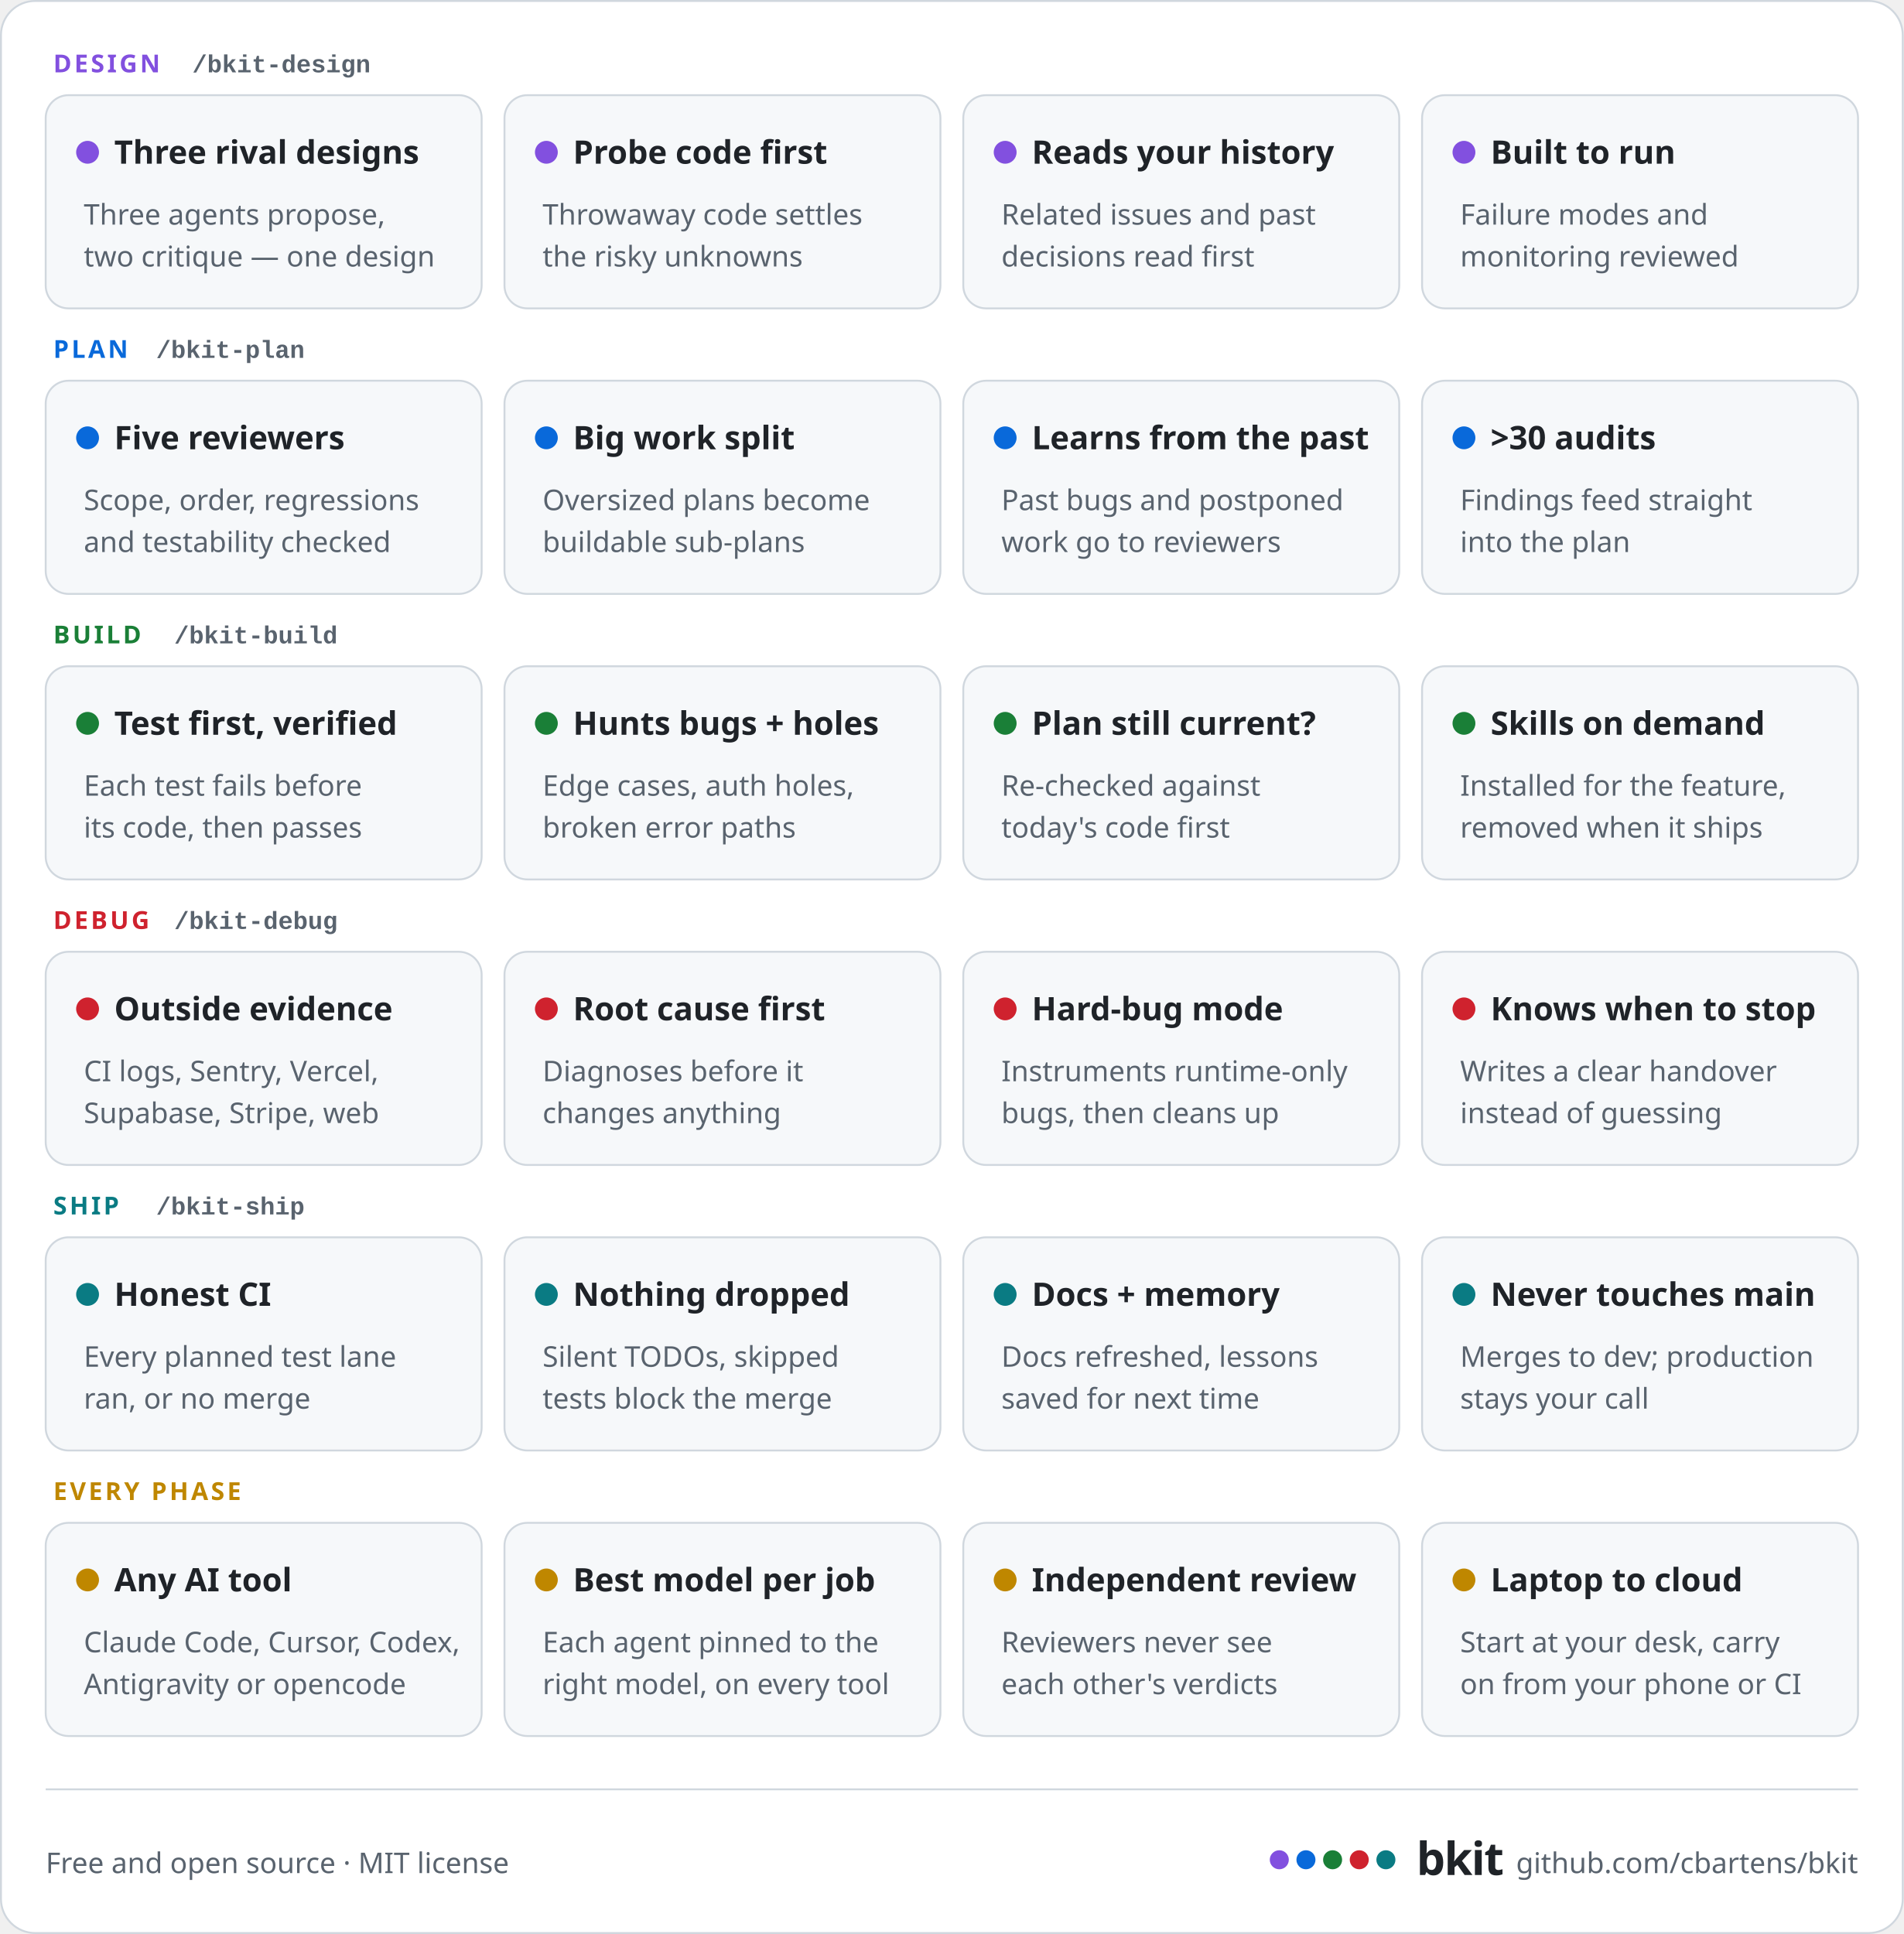
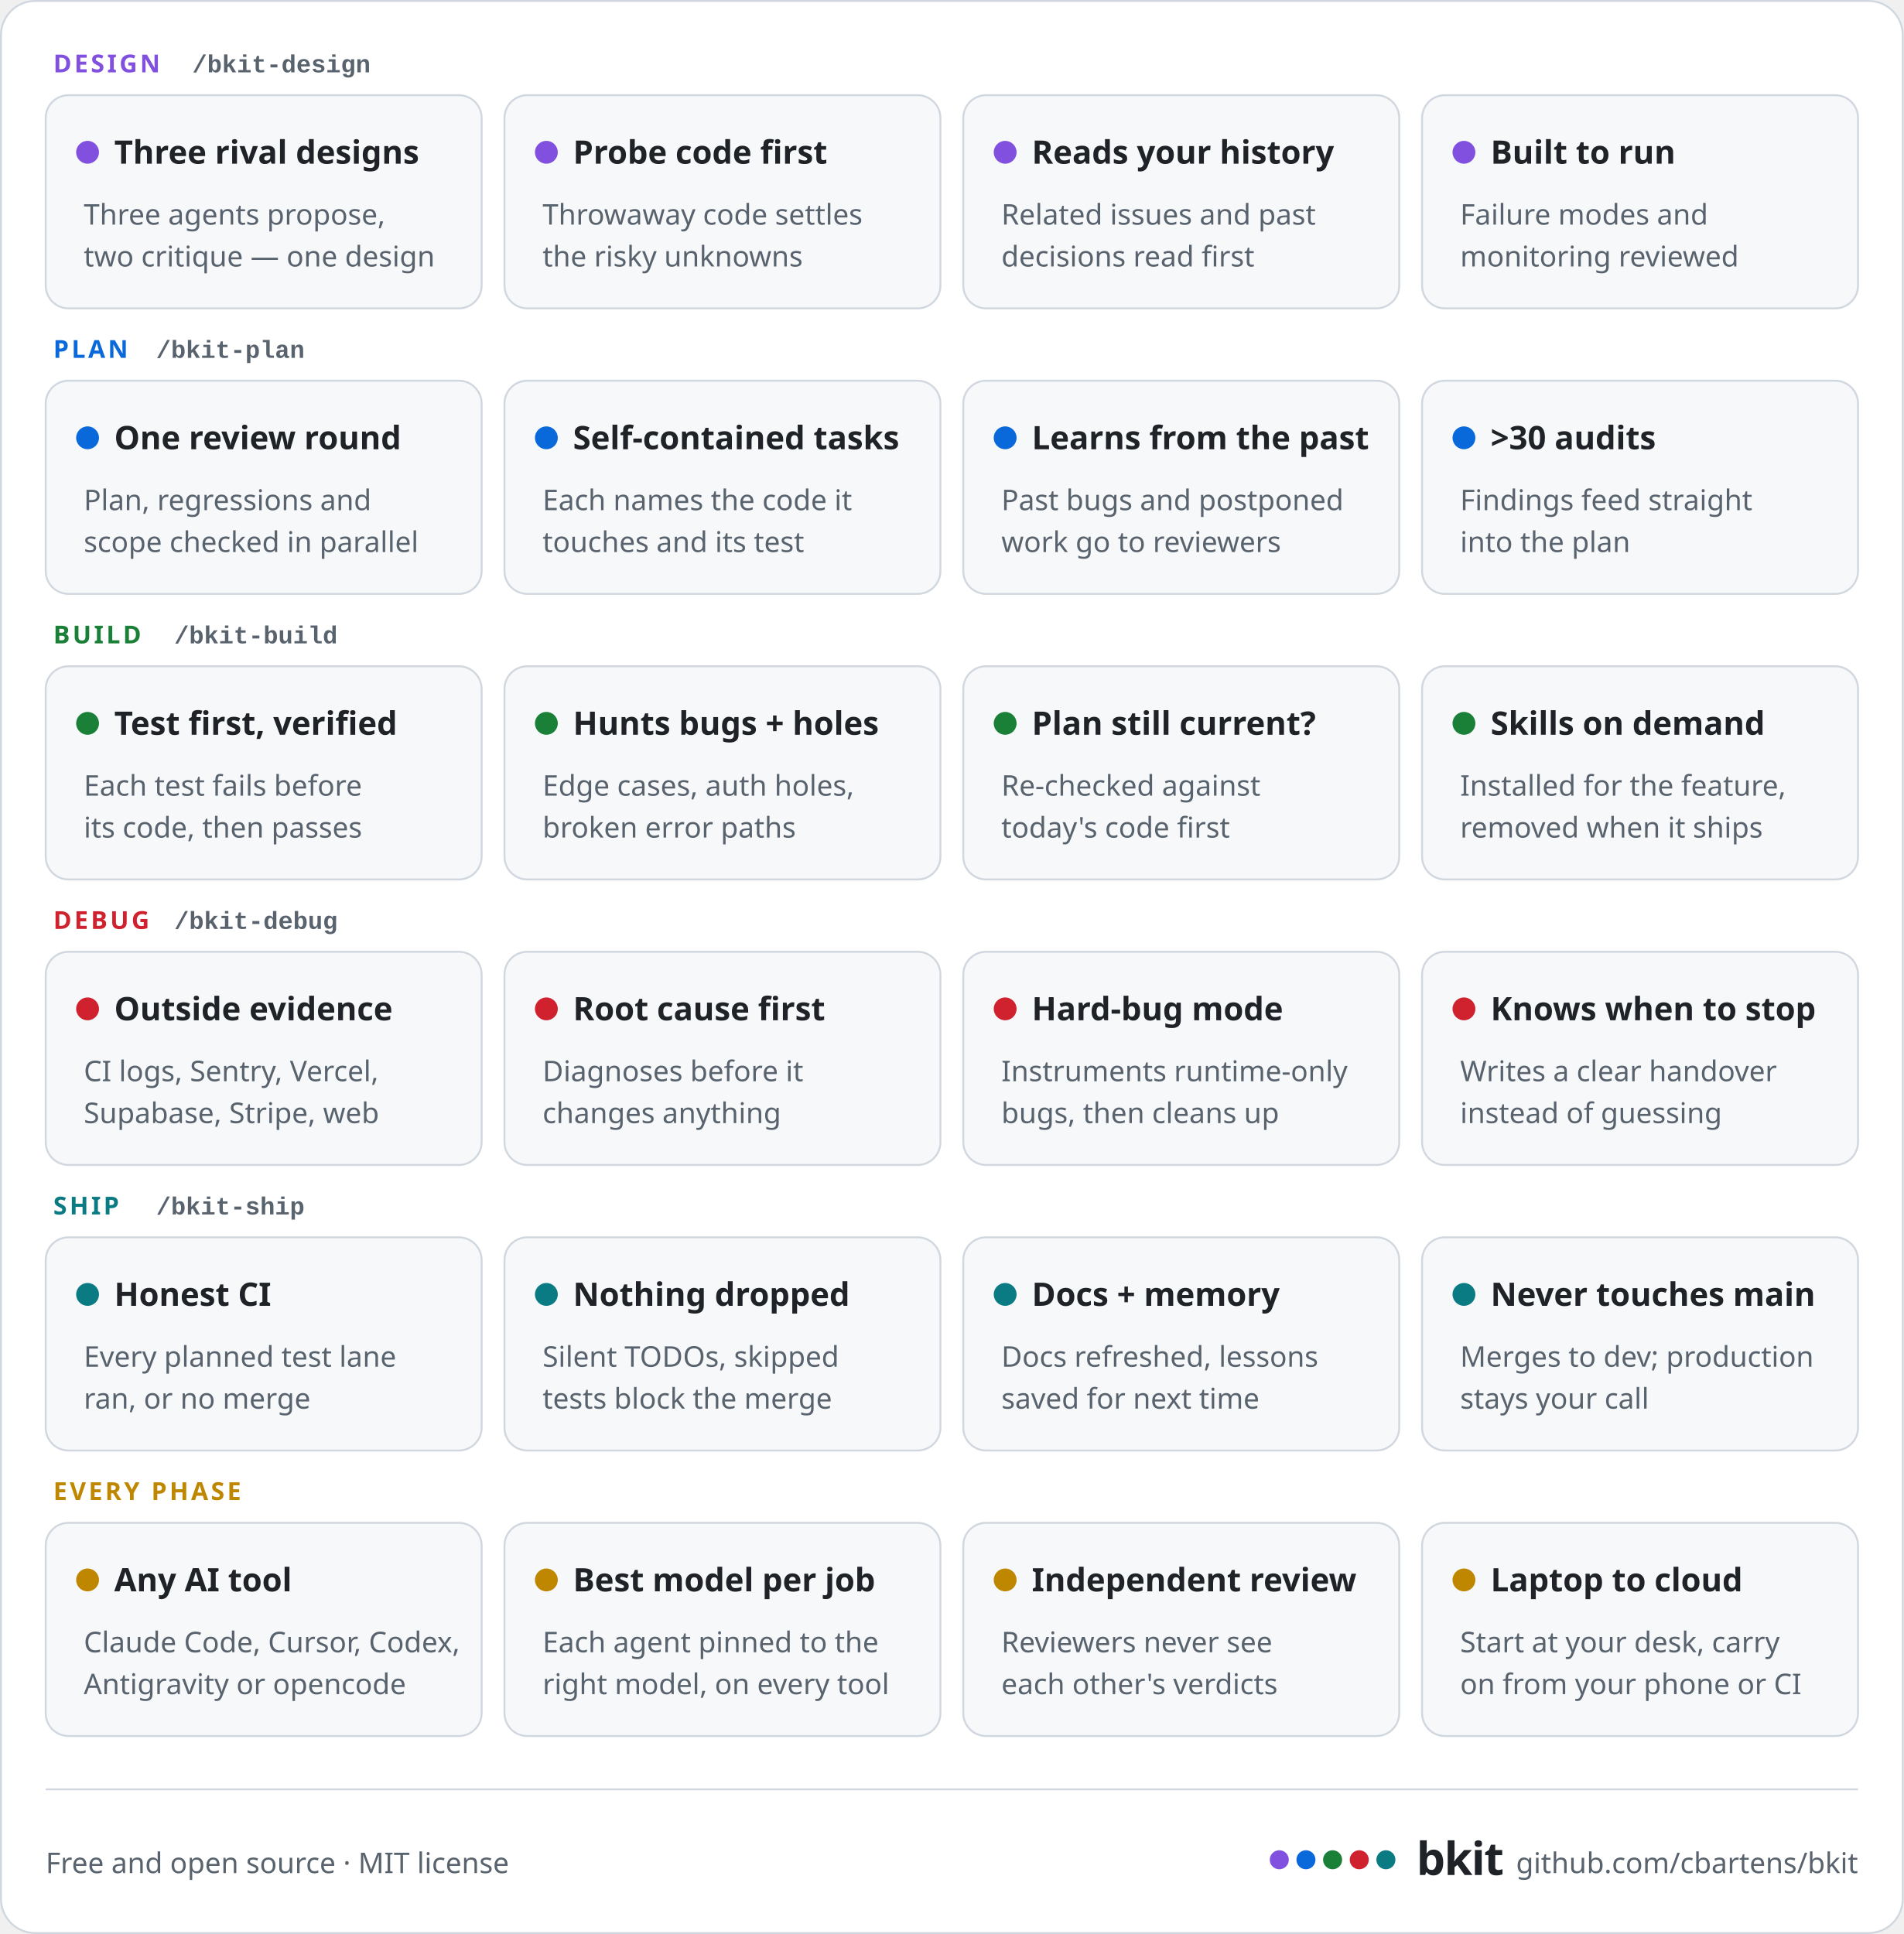
- <svg xmlns="http://www.w3.org/2000/svg" width="1000" height="1016" viewBox="0 0 1000 1016" role="img" aria-label="What ships with bkit, one coloured row per phase. Design: three rival designs, probe code for the risky unknowns, reads your history, reviewed for failure modes. Plan: five reviewers, big work split up, learns from past bugs and postponed work, more than 30 audits. Build: test first and verified, hunts bugs and security holes, checks the plan is still current, skills on demand. Debug: outside evidence from CI and your platforms, root cause first, hard-bug mode, knows when to stop. Ship: honest CI, nothing quietly dropped, docs and memory, never touches main. Every phase: any AI tool, best model per job, independent review, laptop to cloud.">
+ <svg xmlns="http://www.w3.org/2000/svg" width="1000" height="1016" viewBox="0 0 1000 1016" role="img" aria-label="What ships with bkit, one coloured row per phase. Design: three rival designs, probe code for the risky unknowns, reads your history, reviewed for failure modes. Plan: one review round, self-contained tasks, learns from past bugs and postponed work, more than 30 audits. Build: test first and verified, hunts bugs and security holes, checks the plan is still current, skills on demand. Debug: outside evidence from CI and your platforms, root cause first, hard-bug mode, knows when to stop. Ship: honest CI, nothing quietly dropped, docs and memory, never touches main. Every phase: any AI tool, best model per job, independent review, laptop to cloud.">
  <rect x="0.5" y="0.5" width="999" height="1015" rx="18" fill="#ffffff" stroke="#d0d7de" />
  <text x="28" y="38" font-family="-apple-system, BlinkMacSystemFont, 'Segoe UI', 'Noto Sans', Helvetica, Arial, sans-serif" font-size="13" font-weight="700" fill="#8250df" text-anchor="start" letter-spacing="1.4">DESIGN</text>
  <text x="101" y="38" font-family="ui-monospace, SFMono-Regular, 'SF Mono', Menlo, Consolas, 'Liberation Mono', monospace" font-size="13" font-weight="600" fill="#59636e" text-anchor="start">/bkit-design</text>
  <rect x="24" y="50" width="229" height="112" rx="12" fill="#f6f8fa" stroke="#d0d7de" />
  <circle cx="46" cy="80" r="6" fill="#8250df" />
  <text x="60" y="86" font-family="-apple-system, BlinkMacSystemFont, 'Segoe UI', 'Noto Sans', Helvetica, Arial, sans-serif" font-size="17" font-weight="700" fill="#1f2328" text-anchor="start">Three rival designs</text>
  <text x="44" y="118" font-family="-apple-system, BlinkMacSystemFont, 'Segoe UI', 'Noto Sans', Helvetica, Arial, sans-serif" font-size="15" font-weight="400" fill="#59636e" text-anchor="start">Three agents propose,</text>
  <text x="44" y="140" font-family="-apple-system, BlinkMacSystemFont, 'Segoe UI', 'Noto Sans', Helvetica, Arial, sans-serif" font-size="15" font-weight="400" fill="#59636e" text-anchor="start">two critique — one design</text>
  <rect x="265" y="50" width="229" height="112" rx="12" fill="#f6f8fa" stroke="#d0d7de" />
  <circle cx="287" cy="80" r="6" fill="#8250df" />
  <text x="301" y="86" font-family="-apple-system, BlinkMacSystemFont, 'Segoe UI', 'Noto Sans', Helvetica, Arial, sans-serif" font-size="17" font-weight="700" fill="#1f2328" text-anchor="start">Probe code first</text>
  <text x="285" y="118" font-family="-apple-system, BlinkMacSystemFont, 'Segoe UI', 'Noto Sans', Helvetica, Arial, sans-serif" font-size="15" font-weight="400" fill="#59636e" text-anchor="start">Throwaway code settles</text>
  <text x="285" y="140" font-family="-apple-system, BlinkMacSystemFont, 'Segoe UI', 'Noto Sans', Helvetica, Arial, sans-serif" font-size="15" font-weight="400" fill="#59636e" text-anchor="start">the risky unknowns</text>
  <rect x="506" y="50" width="229" height="112" rx="12" fill="#f6f8fa" stroke="#d0d7de" />
  <circle cx="528" cy="80" r="6" fill="#8250df" />
  <text x="542" y="86" font-family="-apple-system, BlinkMacSystemFont, 'Segoe UI', 'Noto Sans', Helvetica, Arial, sans-serif" font-size="17" font-weight="700" fill="#1f2328" text-anchor="start">Reads your history</text>
  <text x="526" y="118" font-family="-apple-system, BlinkMacSystemFont, 'Segoe UI', 'Noto Sans', Helvetica, Arial, sans-serif" font-size="15" font-weight="400" fill="#59636e" text-anchor="start">Related issues and past</text>
  <text x="526" y="140" font-family="-apple-system, BlinkMacSystemFont, 'Segoe UI', 'Noto Sans', Helvetica, Arial, sans-serif" font-size="15" font-weight="400" fill="#59636e" text-anchor="start">decisions read first</text>
  <rect x="747" y="50" width="229" height="112" rx="12" fill="#f6f8fa" stroke="#d0d7de" />
  <circle cx="769" cy="80" r="6" fill="#8250df" />
  <text x="783" y="86" font-family="-apple-system, BlinkMacSystemFont, 'Segoe UI', 'Noto Sans', Helvetica, Arial, sans-serif" font-size="17" font-weight="700" fill="#1f2328" text-anchor="start">Built to run</text>
  <text x="767" y="118" font-family="-apple-system, BlinkMacSystemFont, 'Segoe UI', 'Noto Sans', Helvetica, Arial, sans-serif" font-size="15" font-weight="400" fill="#59636e" text-anchor="start">Failure modes and</text>
  <text x="767" y="140" font-family="-apple-system, BlinkMacSystemFont, 'Segoe UI', 'Noto Sans', Helvetica, Arial, sans-serif" font-size="15" font-weight="400" fill="#59636e" text-anchor="start">monitoring reviewed</text>
  <text x="28" y="188" font-family="-apple-system, BlinkMacSystemFont, 'Segoe UI', 'Noto Sans', Helvetica, Arial, sans-serif" font-size="13" font-weight="700" fill="#0969da" text-anchor="start" letter-spacing="1.4">PLAN</text>
  <text x="82" y="188" font-family="ui-monospace, SFMono-Regular, 'SF Mono', Menlo, Consolas, 'Liberation Mono', monospace" font-size="13" font-weight="600" fill="#59636e" text-anchor="start">/bkit-plan</text>
  <rect x="24" y="200" width="229" height="112" rx="12" fill="#f6f8fa" stroke="#d0d7de" />
  <circle cx="46" cy="230" r="6" fill="#0969da" />
-   <text x="60" y="236" font-family="-apple-system, BlinkMacSystemFont, 'Segoe UI', 'Noto Sans', Helvetica, Arial, sans-serif" font-size="17" font-weight="700" fill="#1f2328" text-anchor="start">Five reviewers</text>
-   <text x="44" y="268" font-family="-apple-system, BlinkMacSystemFont, 'Segoe UI', 'Noto Sans', Helvetica, Arial, sans-serif" font-size="15" font-weight="400" fill="#59636e" text-anchor="start">Scope, order, regressions</text>
-   <text x="44" y="290" font-family="-apple-system, BlinkMacSystemFont, 'Segoe UI', 'Noto Sans', Helvetica, Arial, sans-serif" font-size="15" font-weight="400" fill="#59636e" text-anchor="start">and testability checked</text>
+   <text x="60" y="236" font-family="-apple-system, BlinkMacSystemFont, 'Segoe UI', 'Noto Sans', Helvetica, Arial, sans-serif" font-size="17" font-weight="700" fill="#1f2328" text-anchor="start">One review round</text>
+   <text x="44" y="268" font-family="-apple-system, BlinkMacSystemFont, 'Segoe UI', 'Noto Sans', Helvetica, Arial, sans-serif" font-size="15" font-weight="400" fill="#59636e" text-anchor="start">Plan, regressions and</text>
+   <text x="44" y="290" font-family="-apple-system, BlinkMacSystemFont, 'Segoe UI', 'Noto Sans', Helvetica, Arial, sans-serif" font-size="15" font-weight="400" fill="#59636e" text-anchor="start">scope checked in parallel</text>
  <rect x="265" y="200" width="229" height="112" rx="12" fill="#f6f8fa" stroke="#d0d7de" />
  <circle cx="287" cy="230" r="6" fill="#0969da" />
-   <text x="301" y="236" font-family="-apple-system, BlinkMacSystemFont, 'Segoe UI', 'Noto Sans', Helvetica, Arial, sans-serif" font-size="17" font-weight="700" fill="#1f2328" text-anchor="start">Big work split</text>
-   <text x="285" y="268" font-family="-apple-system, BlinkMacSystemFont, 'Segoe UI', 'Noto Sans', Helvetica, Arial, sans-serif" font-size="15" font-weight="400" fill="#59636e" text-anchor="start">Oversized plans become</text>
-   <text x="285" y="290" font-family="-apple-system, BlinkMacSystemFont, 'Segoe UI', 'Noto Sans', Helvetica, Arial, sans-serif" font-size="15" font-weight="400" fill="#59636e" text-anchor="start">buildable sub-plans</text>
+   <text x="301" y="236" font-family="-apple-system, BlinkMacSystemFont, 'Segoe UI', 'Noto Sans', Helvetica, Arial, sans-serif" font-size="17" font-weight="700" fill="#1f2328" text-anchor="start">Self-contained tasks</text>
+   <text x="285" y="268" font-family="-apple-system, BlinkMacSystemFont, 'Segoe UI', 'Noto Sans', Helvetica, Arial, sans-serif" font-size="15" font-weight="400" fill="#59636e" text-anchor="start">Each names the code it</text>
+   <text x="285" y="290" font-family="-apple-system, BlinkMacSystemFont, 'Segoe UI', 'Noto Sans', Helvetica, Arial, sans-serif" font-size="15" font-weight="400" fill="#59636e" text-anchor="start">touches and its test</text>
  <rect x="506" y="200" width="229" height="112" rx="12" fill="#f6f8fa" stroke="#d0d7de" />
  <circle cx="528" cy="230" r="6" fill="#0969da" />
  <text x="542" y="236" font-family="-apple-system, BlinkMacSystemFont, 'Segoe UI', 'Noto Sans', Helvetica, Arial, sans-serif" font-size="17" font-weight="700" fill="#1f2328" text-anchor="start">Learns from the past</text>
  <text x="526" y="268" font-family="-apple-system, BlinkMacSystemFont, 'Segoe UI', 'Noto Sans', Helvetica, Arial, sans-serif" font-size="15" font-weight="400" fill="#59636e" text-anchor="start">Past bugs and postponed</text>
  <text x="526" y="290" font-family="-apple-system, BlinkMacSystemFont, 'Segoe UI', 'Noto Sans', Helvetica, Arial, sans-serif" font-size="15" font-weight="400" fill="#59636e" text-anchor="start">work go to reviewers</text>
  <rect x="747" y="200" width="229" height="112" rx="12" fill="#f6f8fa" stroke="#d0d7de" />
  <circle cx="769" cy="230" r="6" fill="#0969da" />
  <text x="783" y="236" font-family="-apple-system, BlinkMacSystemFont, 'Segoe UI', 'Noto Sans', Helvetica, Arial, sans-serif" font-size="17" font-weight="700" fill="#1f2328" text-anchor="start">&gt;30 audits</text>
  <text x="767" y="268" font-family="-apple-system, BlinkMacSystemFont, 'Segoe UI', 'Noto Sans', Helvetica, Arial, sans-serif" font-size="15" font-weight="400" fill="#59636e" text-anchor="start">Findings feed straight</text>
  <text x="767" y="290" font-family="-apple-system, BlinkMacSystemFont, 'Segoe UI', 'Noto Sans', Helvetica, Arial, sans-serif" font-size="15" font-weight="400" fill="#59636e" text-anchor="start">into the plan</text>
  <text x="28" y="338" font-family="-apple-system, BlinkMacSystemFont, 'Segoe UI', 'Noto Sans', Helvetica, Arial, sans-serif" font-size="13" font-weight="700" fill="#1a7f37" text-anchor="start" letter-spacing="1.4">BUILD</text>
  <text x="91.5" y="338" font-family="ui-monospace, SFMono-Regular, 'SF Mono', Menlo, Consolas, 'Liberation Mono', monospace" font-size="13" font-weight="600" fill="#59636e" text-anchor="start">/bkit-build</text>
  <rect x="24" y="350" width="229" height="112" rx="12" fill="#f6f8fa" stroke="#d0d7de" />
  <circle cx="46" cy="380" r="6" fill="#1a7f37" />
  <text x="60" y="386" font-family="-apple-system, BlinkMacSystemFont, 'Segoe UI', 'Noto Sans', Helvetica, Arial, sans-serif" font-size="17" font-weight="700" fill="#1f2328" text-anchor="start">Test first, verified</text>
  <text x="44" y="418" font-family="-apple-system, BlinkMacSystemFont, 'Segoe UI', 'Noto Sans', Helvetica, Arial, sans-serif" font-size="15" font-weight="400" fill="#59636e" text-anchor="start">Each test fails before</text>
  <text x="44" y="440" font-family="-apple-system, BlinkMacSystemFont, 'Segoe UI', 'Noto Sans', Helvetica, Arial, sans-serif" font-size="15" font-weight="400" fill="#59636e" text-anchor="start">its code, then passes</text>
  <rect x="265" y="350" width="229" height="112" rx="12" fill="#f6f8fa" stroke="#d0d7de" />
  <circle cx="287" cy="380" r="6" fill="#1a7f37" />
  <text x="301" y="386" font-family="-apple-system, BlinkMacSystemFont, 'Segoe UI', 'Noto Sans', Helvetica, Arial, sans-serif" font-size="17" font-weight="700" fill="#1f2328" text-anchor="start">Hunts bugs + holes</text>
  <text x="285" y="418" font-family="-apple-system, BlinkMacSystemFont, 'Segoe UI', 'Noto Sans', Helvetica, Arial, sans-serif" font-size="15" font-weight="400" fill="#59636e" text-anchor="start">Edge cases, auth holes,</text>
  <text x="285" y="440" font-family="-apple-system, BlinkMacSystemFont, 'Segoe UI', 'Noto Sans', Helvetica, Arial, sans-serif" font-size="15" font-weight="400" fill="#59636e" text-anchor="start">broken error paths</text>
  <rect x="506" y="350" width="229" height="112" rx="12" fill="#f6f8fa" stroke="#d0d7de" />
  <circle cx="528" cy="380" r="6" fill="#1a7f37" />
  <text x="542" y="386" font-family="-apple-system, BlinkMacSystemFont, 'Segoe UI', 'Noto Sans', Helvetica, Arial, sans-serif" font-size="17" font-weight="700" fill="#1f2328" text-anchor="start">Plan still current?</text>
  <text x="526" y="418" font-family="-apple-system, BlinkMacSystemFont, 'Segoe UI', 'Noto Sans', Helvetica, Arial, sans-serif" font-size="15" font-weight="400" fill="#59636e" text-anchor="start">Re-checked against</text>
  <text x="526" y="440" font-family="-apple-system, BlinkMacSystemFont, 'Segoe UI', 'Noto Sans', Helvetica, Arial, sans-serif" font-size="15" font-weight="400" fill="#59636e" text-anchor="start">today's code first</text>
  <rect x="747" y="350" width="229" height="112" rx="12" fill="#f6f8fa" stroke="#d0d7de" />
  <circle cx="769" cy="380" r="6" fill="#1a7f37" />
  <text x="783" y="386" font-family="-apple-system, BlinkMacSystemFont, 'Segoe UI', 'Noto Sans', Helvetica, Arial, sans-serif" font-size="17" font-weight="700" fill="#1f2328" text-anchor="start">Skills on demand</text>
  <text x="767" y="418" font-family="-apple-system, BlinkMacSystemFont, 'Segoe UI', 'Noto Sans', Helvetica, Arial, sans-serif" font-size="15" font-weight="400" fill="#59636e" text-anchor="start">Installed for the feature,</text>
  <text x="767" y="440" font-family="-apple-system, BlinkMacSystemFont, 'Segoe UI', 'Noto Sans', Helvetica, Arial, sans-serif" font-size="15" font-weight="400" fill="#59636e" text-anchor="start">removed when it ships</text>
  <text x="28" y="488" font-family="-apple-system, BlinkMacSystemFont, 'Segoe UI', 'Noto Sans', Helvetica, Arial, sans-serif" font-size="13" font-weight="700" fill="#cf222e" text-anchor="start" letter-spacing="1.4">DEBUG</text>
  <text x="91.5" y="488" font-family="ui-monospace, SFMono-Regular, 'SF Mono', Menlo, Consolas, 'Liberation Mono', monospace" font-size="13" font-weight="600" fill="#59636e" text-anchor="start">/bkit-debug</text>
  <rect x="24" y="500" width="229" height="112" rx="12" fill="#f6f8fa" stroke="#d0d7de" />
  <circle cx="46" cy="530" r="6" fill="#cf222e" />
  <text x="60" y="536" font-family="-apple-system, BlinkMacSystemFont, 'Segoe UI', 'Noto Sans', Helvetica, Arial, sans-serif" font-size="17" font-weight="700" fill="#1f2328" text-anchor="start">Outside evidence</text>
  <text x="44" y="568" font-family="-apple-system, BlinkMacSystemFont, 'Segoe UI', 'Noto Sans', Helvetica, Arial, sans-serif" font-size="15" font-weight="400" fill="#59636e" text-anchor="start">CI logs, Sentry, Vercel,</text>
  <text x="44" y="590" font-family="-apple-system, BlinkMacSystemFont, 'Segoe UI', 'Noto Sans', Helvetica, Arial, sans-serif" font-size="15" font-weight="400" fill="#59636e" text-anchor="start">Supabase, Stripe, web</text>
  <rect x="265" y="500" width="229" height="112" rx="12" fill="#f6f8fa" stroke="#d0d7de" />
  <circle cx="287" cy="530" r="6" fill="#cf222e" />
  <text x="301" y="536" font-family="-apple-system, BlinkMacSystemFont, 'Segoe UI', 'Noto Sans', Helvetica, Arial, sans-serif" font-size="17" font-weight="700" fill="#1f2328" text-anchor="start">Root cause first</text>
  <text x="285" y="568" font-family="-apple-system, BlinkMacSystemFont, 'Segoe UI', 'Noto Sans', Helvetica, Arial, sans-serif" font-size="15" font-weight="400" fill="#59636e" text-anchor="start">Diagnoses before it</text>
  <text x="285" y="590" font-family="-apple-system, BlinkMacSystemFont, 'Segoe UI', 'Noto Sans', Helvetica, Arial, sans-serif" font-size="15" font-weight="400" fill="#59636e" text-anchor="start">changes anything</text>
  <rect x="506" y="500" width="229" height="112" rx="12" fill="#f6f8fa" stroke="#d0d7de" />
  <circle cx="528" cy="530" r="6" fill="#cf222e" />
  <text x="542" y="536" font-family="-apple-system, BlinkMacSystemFont, 'Segoe UI', 'Noto Sans', Helvetica, Arial, sans-serif" font-size="17" font-weight="700" fill="#1f2328" text-anchor="start">Hard-bug mode</text>
  <text x="526" y="568" font-family="-apple-system, BlinkMacSystemFont, 'Segoe UI', 'Noto Sans', Helvetica, Arial, sans-serif" font-size="15" font-weight="400" fill="#59636e" text-anchor="start">Instruments runtime-only</text>
  <text x="526" y="590" font-family="-apple-system, BlinkMacSystemFont, 'Segoe UI', 'Noto Sans', Helvetica, Arial, sans-serif" font-size="15" font-weight="400" fill="#59636e" text-anchor="start">bugs, then cleans up</text>
  <rect x="747" y="500" width="229" height="112" rx="12" fill="#f6f8fa" stroke="#d0d7de" />
  <circle cx="769" cy="530" r="6" fill="#cf222e" />
  <text x="783" y="536" font-family="-apple-system, BlinkMacSystemFont, 'Segoe UI', 'Noto Sans', Helvetica, Arial, sans-serif" font-size="17" font-weight="700" fill="#1f2328" text-anchor="start">Knows when to stop</text>
  <text x="767" y="568" font-family="-apple-system, BlinkMacSystemFont, 'Segoe UI', 'Noto Sans', Helvetica, Arial, sans-serif" font-size="15" font-weight="400" fill="#59636e" text-anchor="start">Writes a clear handover</text>
  <text x="767" y="590" font-family="-apple-system, BlinkMacSystemFont, 'Segoe UI', 'Noto Sans', Helvetica, Arial, sans-serif" font-size="15" font-weight="400" fill="#59636e" text-anchor="start">instead of guessing</text>
  <text x="28" y="638" font-family="-apple-system, BlinkMacSystemFont, 'Segoe UI', 'Noto Sans', Helvetica, Arial, sans-serif" font-size="13" font-weight="700" fill="#0a7b83" text-anchor="start" letter-spacing="1.4">SHIP</text>
  <text x="82" y="638" font-family="ui-monospace, SFMono-Regular, 'SF Mono', Menlo, Consolas, 'Liberation Mono', monospace" font-size="13" font-weight="600" fill="#59636e" text-anchor="start">/bkit-ship</text>
  <rect x="24" y="650" width="229" height="112" rx="12" fill="#f6f8fa" stroke="#d0d7de" />
  <circle cx="46" cy="680" r="6" fill="#0a7b83" />
  <text x="60" y="686" font-family="-apple-system, BlinkMacSystemFont, 'Segoe UI', 'Noto Sans', Helvetica, Arial, sans-serif" font-size="17" font-weight="700" fill="#1f2328" text-anchor="start">Honest CI</text>
  <text x="44" y="718" font-family="-apple-system, BlinkMacSystemFont, 'Segoe UI', 'Noto Sans', Helvetica, Arial, sans-serif" font-size="15" font-weight="400" fill="#59636e" text-anchor="start">Every planned test lane</text>
  <text x="44" y="740" font-family="-apple-system, BlinkMacSystemFont, 'Segoe UI', 'Noto Sans', Helvetica, Arial, sans-serif" font-size="15" font-weight="400" fill="#59636e" text-anchor="start">ran, or no merge</text>
  <rect x="265" y="650" width="229" height="112" rx="12" fill="#f6f8fa" stroke="#d0d7de" />
  <circle cx="287" cy="680" r="6" fill="#0a7b83" />
  <text x="301" y="686" font-family="-apple-system, BlinkMacSystemFont, 'Segoe UI', 'Noto Sans', Helvetica, Arial, sans-serif" font-size="17" font-weight="700" fill="#1f2328" text-anchor="start">Nothing dropped</text>
  <text x="285" y="718" font-family="-apple-system, BlinkMacSystemFont, 'Segoe UI', 'Noto Sans', Helvetica, Arial, sans-serif" font-size="15" font-weight="400" fill="#59636e" text-anchor="start">Silent TODOs, skipped</text>
  <text x="285" y="740" font-family="-apple-system, BlinkMacSystemFont, 'Segoe UI', 'Noto Sans', Helvetica, Arial, sans-serif" font-size="15" font-weight="400" fill="#59636e" text-anchor="start">tests block the merge</text>
  <rect x="506" y="650" width="229" height="112" rx="12" fill="#f6f8fa" stroke="#d0d7de" />
  <circle cx="528" cy="680" r="6" fill="#0a7b83" />
  <text x="542" y="686" font-family="-apple-system, BlinkMacSystemFont, 'Segoe UI', 'Noto Sans', Helvetica, Arial, sans-serif" font-size="17" font-weight="700" fill="#1f2328" text-anchor="start">Docs + memory</text>
  <text x="526" y="718" font-family="-apple-system, BlinkMacSystemFont, 'Segoe UI', 'Noto Sans', Helvetica, Arial, sans-serif" font-size="15" font-weight="400" fill="#59636e" text-anchor="start">Docs refreshed, lessons</text>
  <text x="526" y="740" font-family="-apple-system, BlinkMacSystemFont, 'Segoe UI', 'Noto Sans', Helvetica, Arial, sans-serif" font-size="15" font-weight="400" fill="#59636e" text-anchor="start">saved for next time</text>
  <rect x="747" y="650" width="229" height="112" rx="12" fill="#f6f8fa" stroke="#d0d7de" />
  <circle cx="769" cy="680" r="6" fill="#0a7b83" />
  <text x="783" y="686" font-family="-apple-system, BlinkMacSystemFont, 'Segoe UI', 'Noto Sans', Helvetica, Arial, sans-serif" font-size="17" font-weight="700" fill="#1f2328" text-anchor="start">Never touches main</text>
  <text x="767" y="718" font-family="-apple-system, BlinkMacSystemFont, 'Segoe UI', 'Noto Sans', Helvetica, Arial, sans-serif" font-size="15" font-weight="400" fill="#59636e" text-anchor="start">Merges to dev; production</text>
  <text x="767" y="740" font-family="-apple-system, BlinkMacSystemFont, 'Segoe UI', 'Noto Sans', Helvetica, Arial, sans-serif" font-size="15" font-weight="400" fill="#59636e" text-anchor="start">stays your call</text>
  <text x="28" y="788" font-family="-apple-system, BlinkMacSystemFont, 'Segoe UI', 'Noto Sans', Helvetica, Arial, sans-serif" font-size="13" font-weight="700" fill="#bf8700" text-anchor="start" letter-spacing="1.4">EVERY PHASE</text>
  <text x="148.5" y="788" font-family="ui-monospace, SFMono-Regular, 'SF Mono', Menlo, Consolas, 'Liberation Mono', monospace" font-size="13" font-weight="600" fill="#59636e" text-anchor="start" />
  <rect x="24" y="800" width="229" height="112" rx="12" fill="#f6f8fa" stroke="#d0d7de" />
  <circle cx="46" cy="830" r="6" fill="#bf8700" />
  <text x="60" y="836" font-family="-apple-system, BlinkMacSystemFont, 'Segoe UI', 'Noto Sans', Helvetica, Arial, sans-serif" font-size="17" font-weight="700" fill="#1f2328" text-anchor="start">Any AI tool</text>
  <text x="44" y="868" font-family="-apple-system, BlinkMacSystemFont, 'Segoe UI', 'Noto Sans', Helvetica, Arial, sans-serif" font-size="15" font-weight="400" fill="#59636e" text-anchor="start">Claude Code, Cursor, Codex,</text>
  <text x="44" y="890" font-family="-apple-system, BlinkMacSystemFont, 'Segoe UI', 'Noto Sans', Helvetica, Arial, sans-serif" font-size="15" font-weight="400" fill="#59636e" text-anchor="start">Antigravity or opencode</text>
  <rect x="265" y="800" width="229" height="112" rx="12" fill="#f6f8fa" stroke="#d0d7de" />
  <circle cx="287" cy="830" r="6" fill="#bf8700" />
  <text x="301" y="836" font-family="-apple-system, BlinkMacSystemFont, 'Segoe UI', 'Noto Sans', Helvetica, Arial, sans-serif" font-size="17" font-weight="700" fill="#1f2328" text-anchor="start">Best model per job</text>
  <text x="285" y="868" font-family="-apple-system, BlinkMacSystemFont, 'Segoe UI', 'Noto Sans', Helvetica, Arial, sans-serif" font-size="15" font-weight="400" fill="#59636e" text-anchor="start">Each agent pinned to the</text>
  <text x="285" y="890" font-family="-apple-system, BlinkMacSystemFont, 'Segoe UI', 'Noto Sans', Helvetica, Arial, sans-serif" font-size="15" font-weight="400" fill="#59636e" text-anchor="start">right model, on every tool</text>
  <rect x="506" y="800" width="229" height="112" rx="12" fill="#f6f8fa" stroke="#d0d7de" />
  <circle cx="528" cy="830" r="6" fill="#bf8700" />
  <text x="542" y="836" font-family="-apple-system, BlinkMacSystemFont, 'Segoe UI', 'Noto Sans', Helvetica, Arial, sans-serif" font-size="17" font-weight="700" fill="#1f2328" text-anchor="start">Independent review</text>
  <text x="526" y="868" font-family="-apple-system, BlinkMacSystemFont, 'Segoe UI', 'Noto Sans', Helvetica, Arial, sans-serif" font-size="15" font-weight="400" fill="#59636e" text-anchor="start">Reviewers never see</text>
  <text x="526" y="890" font-family="-apple-system, BlinkMacSystemFont, 'Segoe UI', 'Noto Sans', Helvetica, Arial, sans-serif" font-size="15" font-weight="400" fill="#59636e" text-anchor="start">each other's verdicts</text>
  <rect x="747" y="800" width="229" height="112" rx="12" fill="#f6f8fa" stroke="#d0d7de" />
  <circle cx="769" cy="830" r="6" fill="#bf8700" />
  <text x="783" y="836" font-family="-apple-system, BlinkMacSystemFont, 'Segoe UI', 'Noto Sans', Helvetica, Arial, sans-serif" font-size="17" font-weight="700" fill="#1f2328" text-anchor="start">Laptop to cloud</text>
  <text x="767" y="868" font-family="-apple-system, BlinkMacSystemFont, 'Segoe UI', 'Noto Sans', Helvetica, Arial, sans-serif" font-size="15" font-weight="400" fill="#59636e" text-anchor="start">Start at your desk, carry</text>
  <text x="767" y="890" font-family="-apple-system, BlinkMacSystemFont, 'Segoe UI', 'Noto Sans', Helvetica, Arial, sans-serif" font-size="15" font-weight="400" fill="#59636e" text-anchor="start">on from your phone or CI</text>
  <line x1="24" y1="940" x2="976" y2="940" stroke="#d0d7de" />
  <circle cx="672" cy="977" r="5" fill="#8250df" />
  <circle cx="686" cy="977" r="5" fill="#0969da" />
  <circle cx="700" cy="977" r="5" fill="#1a7f37" />
  <circle cx="714" cy="977" r="5" fill="#cf222e" />
  <circle cx="728" cy="977" r="5" fill="#0a7b83" />
  <text x="24" y="984" font-family="-apple-system, BlinkMacSystemFont, 'Segoe UI', 'Noto Sans', Helvetica, Arial, sans-serif" font-size="15" font-weight="400" fill="#59636e" text-anchor="start">Free and open source  ·  MIT license</text>
  <text x="744" y="985" font-family="-apple-system, BlinkMacSystemFont, 'Segoe UI', 'Noto Sans', Helvetica, Arial, sans-serif" font-size="24" font-weight="800" fill="#1f2328" text-anchor="start" letter-spacing="-0.6">bkit</text>
  <text x="976" y="984" font-family="-apple-system, BlinkMacSystemFont, 'Segoe UI', 'Noto Sans', Helvetica, Arial, sans-serif" font-size="15" font-weight="400" fill="#59636e" text-anchor="end">github.com/cbartens/bkit</text>
</svg>
